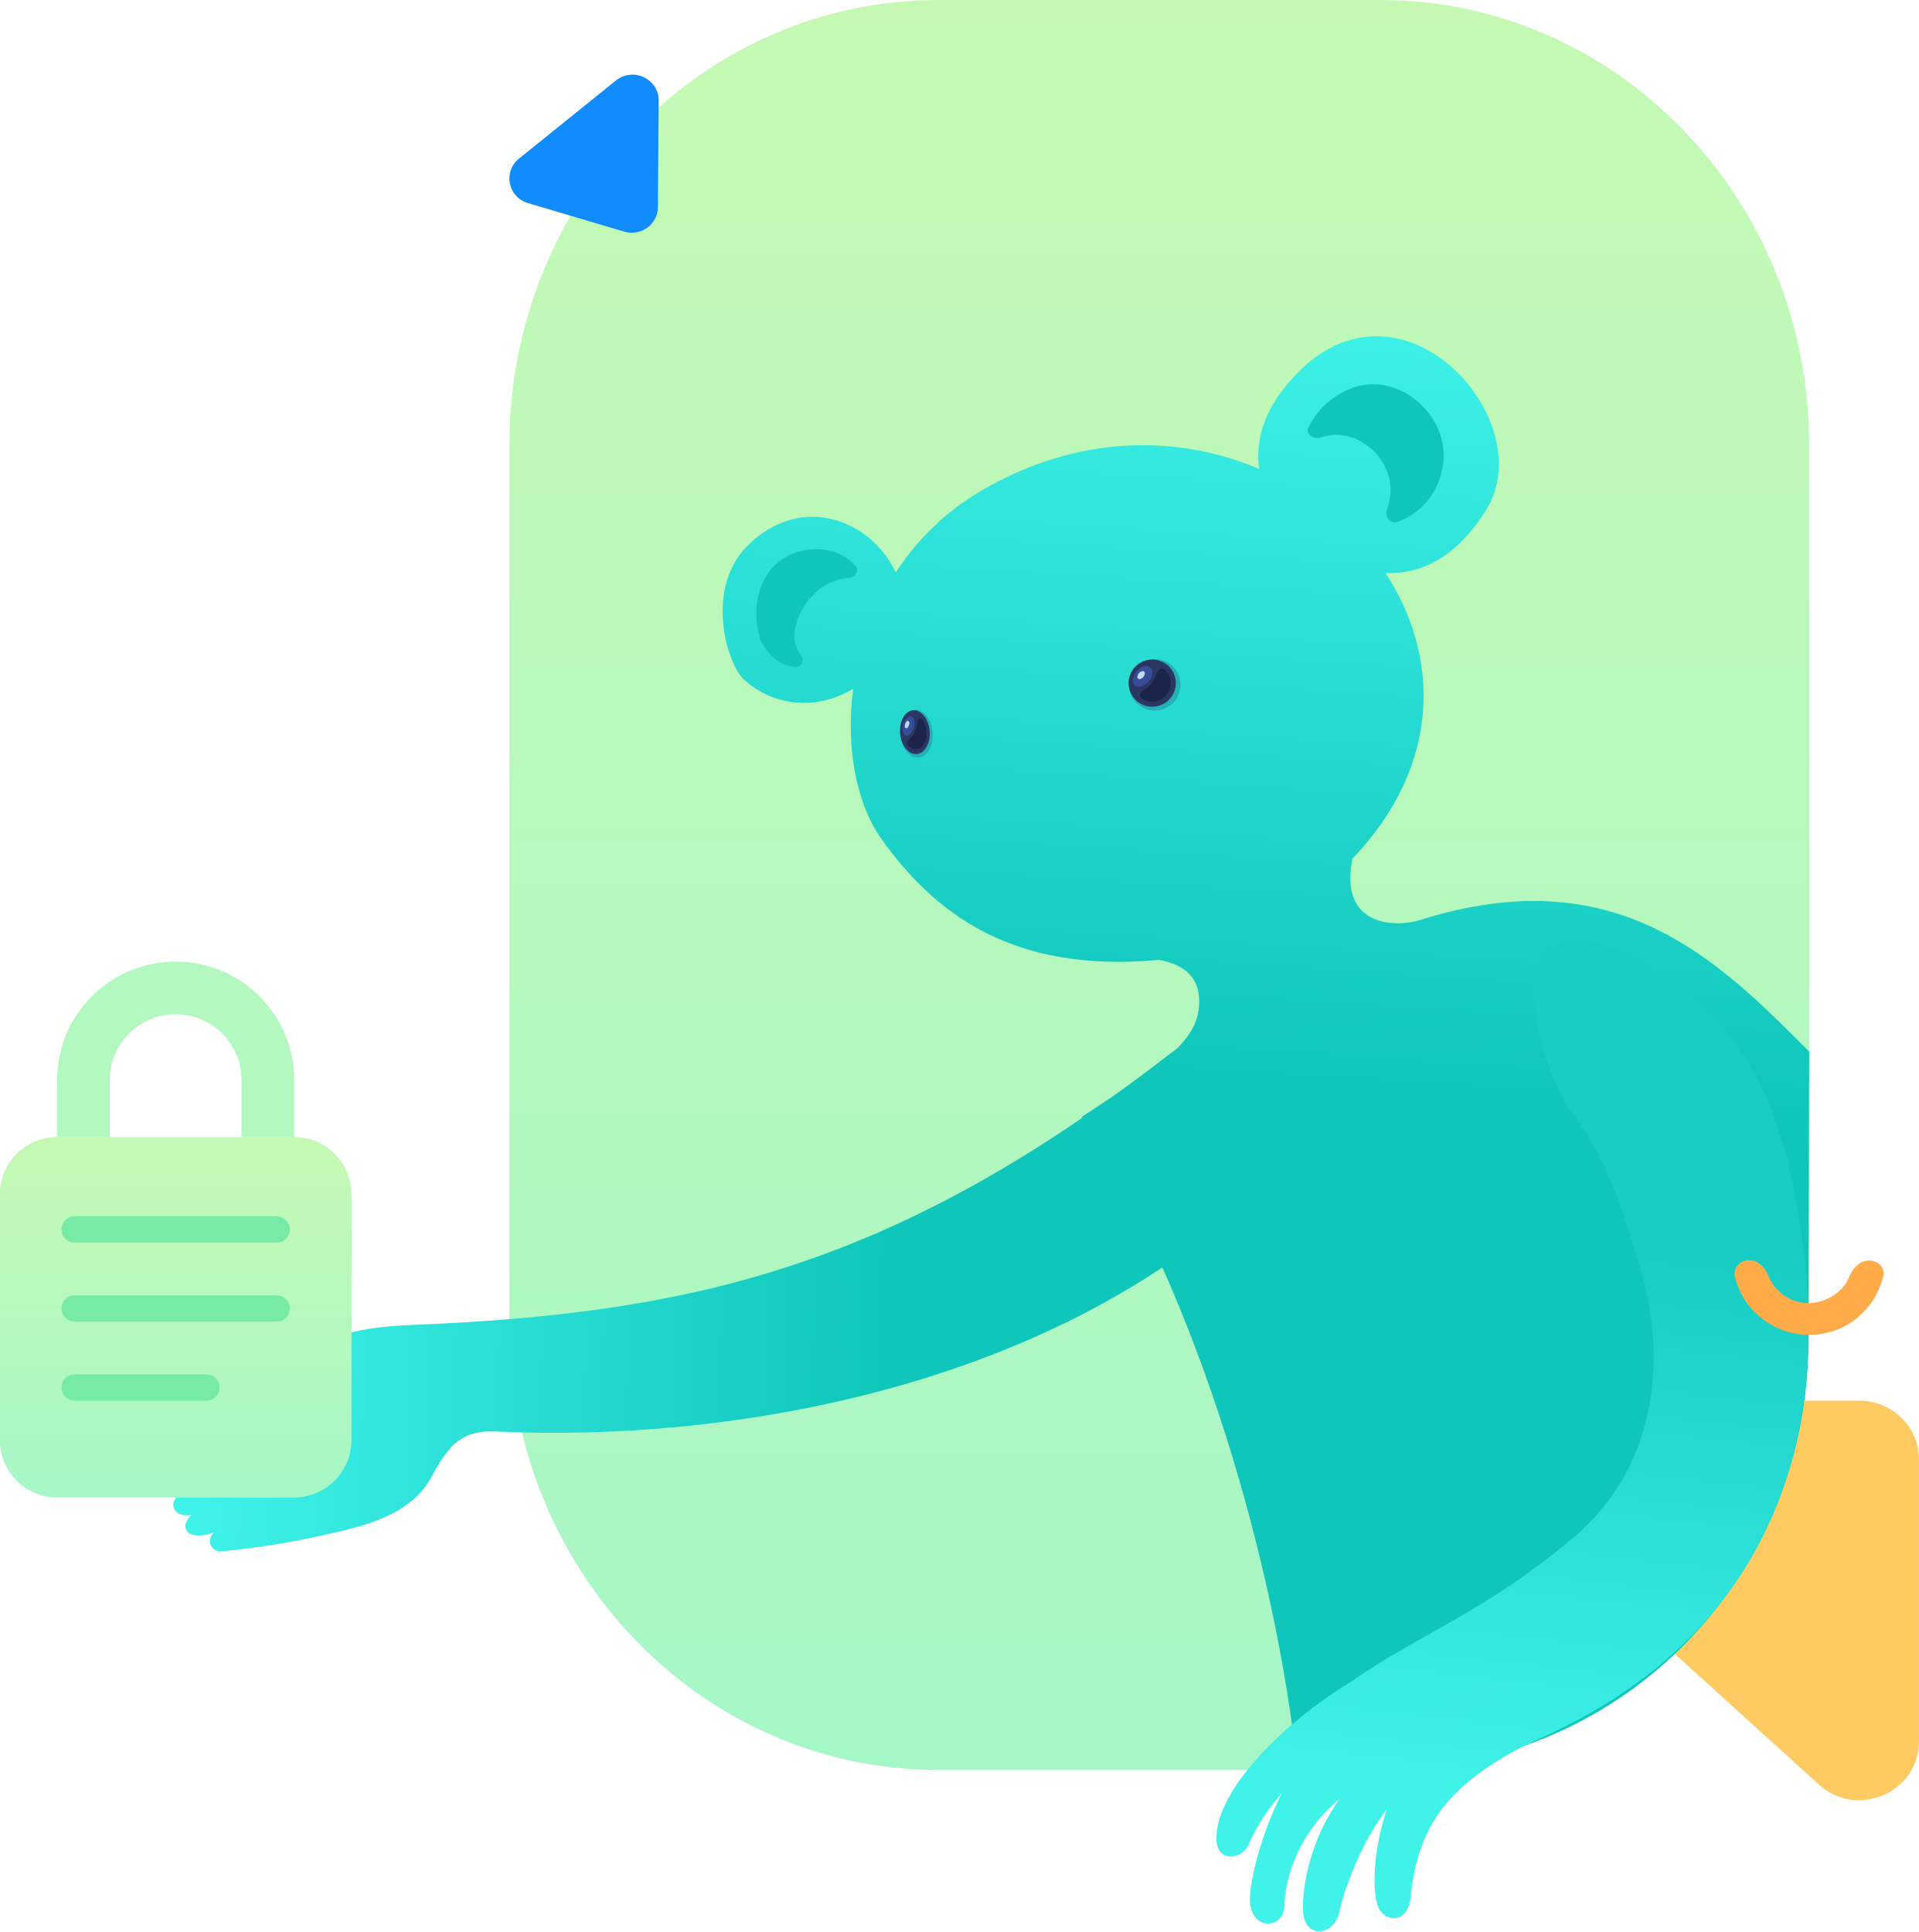
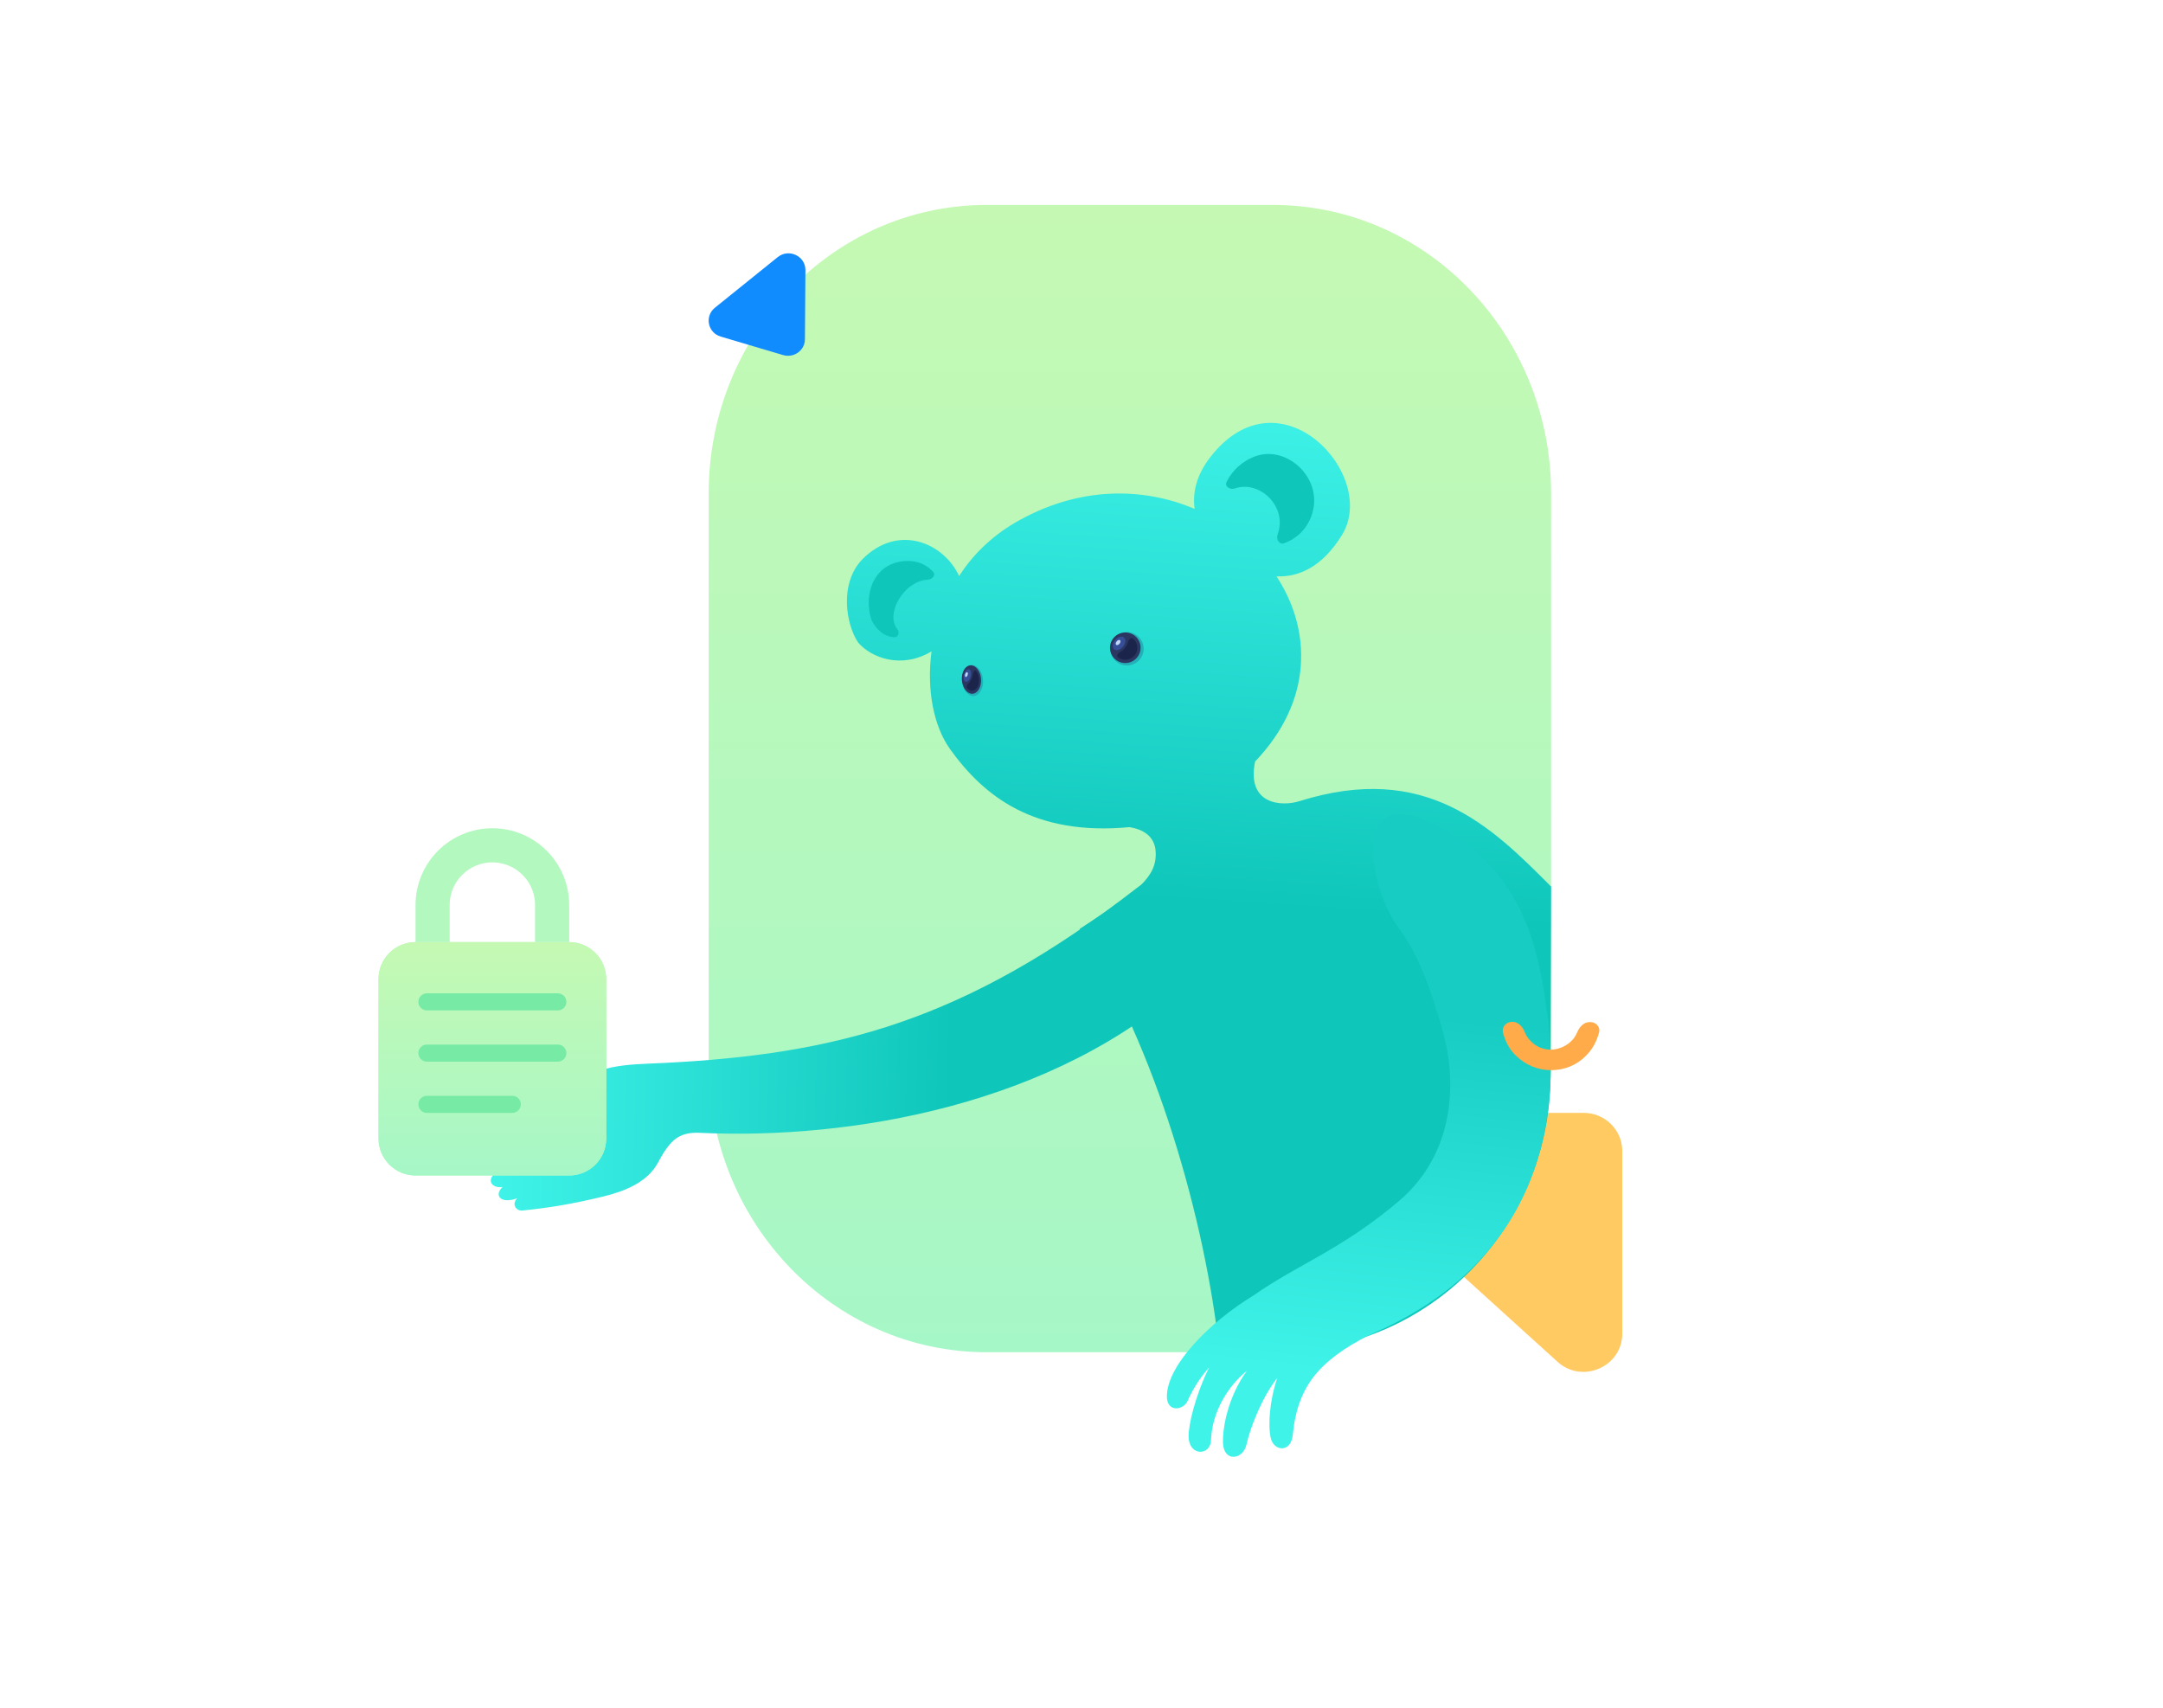
- <svg xmlns="http://www.w3.org/2000/svg" width="437" height="440" viewBox="0 0 437 440" fill="none">
-   <path d="M343.379 342.2C334.315 333.933 340.268 319 352.579 319L423.471 319C430.912 319 437 325 437 332.333L437 396.599C437 408.199 422.93 414.333 414.271 406.466L343.379 342.2Z" fill="#FFCA62" />
-   <path d="M116 101.4C116 45.4 159.7 0 213.7 0H314.3C368.3 0 412 45.4 412 101.4V301.7C412 357.7 368.3 403.1 314.3 403.1H213.7C159.7 403.1 116 357.7 116 301.7V101.4Z" fill="url(#paint0_linear)" />
-   <path d="M118.195 36.116C114.511 39.079 115.65 44.899 120.225 46.252L142.152 52.749C145.963 53.866 149.803 51.117 149.822 47.192L150 22.92C150.034 17.982 144.19 15.168 140.24 18.351L118.195 36.116Z" fill="#108CFF" />
-   <path d="M266.163 240.201C205.776 286.94 160.726 298.409 100.229 301.46C87.628 302.095 75.292 301.624 66.352 311.523C62.962 315.277 59.723 318.863 51.354 318.483C43.433 318.124 44.77 325.531 51.097 326.232C55.133 326.68 58.899 326.212 62.567 324.096C63.292 323.678 64.261 324.2 64.267 325.038C64.282 327.116 64.468 329.02 64.849 330.839C64.968 331.41 64.602 331.98 64.024 332.056C56.643 333.035 47.915 331.438 43.704 333.742C38.855 336.396 38.623 339.481 40.976 340.186C37.718 342.935 40.169 345.625 43.599 345.029C40.556 347.794 42.666 351.178 48.696 349.016C46.63 351.184 48.441 353.534 50.572 353.313C60.624 352.27 68 351.001 78.5 348.501C86.5 346.596 94.419 343.424 98.154 336.551C98.968 335.054 99.654 333.791 100.21 332.95L100.407 332.65C103.297 328.271 106.205 325.7 112.841 326.011C165.703 328.489 237.658 316.413 285.392 272.443C307.705 251.889 285.805 224.998 266.163 240.201Z" fill="url(#paint1_linear)" />
-   <path fill-rule="evenodd" clip-rule="evenodd" d="M338.5 116C331.431 127.418 323.174 130.798 315.518 130.498C327.826 149.291 328.46 174.141 307.993 195.555C304.873 210.867 317.502 211.387 323.5 209.5C368 195.501 391 218.358 412 239.501L411.793 306.071C411.629 358.78 369.803 402.143 317.099 402.839C309.414 402.94 302.085 403 295.5 403C290.5 356.501 273.055 295.5 246.353 254.368C247.395 253.682 248.407 253.018 249.388 252.374C265.867 241.562 273.66 236.449 273.055 227.164C272.701 221.719 268.581 219.406 263.898 218.605C230.287 221.766 212.629 207.719 200.751 191.106C195.071 183.162 192.517 170.328 194.305 156.85C183.672 163.23 173.113 159.055 168.535 153.785C164.294 147.552 161.742 133.039 170 124.5C182.639 111.765 198.601 118.743 203.986 130.369C208.703 123.116 215.167 116.603 223.619 111.669C245.601 98.836 268.414 98.997 286.744 106.801C285.971 101.241 287.311 95.006 292.18 88.704C316.629 57.061 351.533 94.951 338.5 116Z" fill="url(#paint2_linear)" />
-   <path d="M268.707 154.728C269.386 157.891 267.368 161.007 264.2 161.687C261.033 162.367 257.914 160.354 257.235 157.191C256.556 154.027 258.573 150.912 261.741 150.232C264.909 149.551 268.027 151.565 268.707 154.728Z" fill="#23B0B9" />
-   <path d="M267.646 154.455C268.268 157.354 266.419 160.21 263.516 160.833C260.613 161.456 257.755 159.611 257.132 156.712C256.51 153.813 258.359 150.958 261.262 150.334C264.165 149.711 267.023 151.556 267.646 154.455Z" fill="#2B3760" />
-   <path d="M261.915 151.975C262.68 152.611 262.528 154.055 261.576 155.2C260.623 156.345 259.232 156.757 258.467 156.121C257.702 155.485 257.854 154.042 258.806 152.897C259.758 151.752 261.15 151.339 261.915 151.975Z" fill="#364D98" />
-   <path d="M260.539 152.935C260.817 153.167 260.74 153.718 260.366 154.168C259.992 154.617 259.464 154.794 259.186 154.563C258.908 154.332 258.985 153.78 259.359 153.331C259.733 152.881 260.261 152.704 260.539 152.935Z" fill="#C3D8F8" />
-   <path d="M260.403 157.185C259.705 157.544 259.218 158.489 259.846 158.96C260.791 159.669 262.028 159.981 263.275 159.713C265.558 159.223 267.012 156.977 266.522 154.697C266.318 153.742 265.804 152.933 265.109 152.351C264.464 151.811 263.574 152.674 263.368 153.489C263.181 154.225 262.786 155.005 262.195 155.715C261.657 156.363 261.032 156.861 260.403 157.185Z" fill="#1B244A" />
-   <path d="M212.272 165.925C212.842 168.863 211.716 171.771 209.756 172.419C207.797 173.068 205.746 171.212 205.176 168.274C204.607 165.336 205.733 162.428 207.692 161.78C209.652 161.131 211.702 162.987 212.272 165.925Z" fill="#23B0B9" />
-   <path d="M211.593 165.677C212.116 168.37 211.083 171.034 209.288 171.629C207.492 172.223 205.613 170.522 205.09 167.83C204.568 165.137 205.6 162.472 207.396 161.878C209.192 161.283 211.071 162.984 211.593 165.677Z" fill="#2B3760" />
-   <path d="M207.878 163.398C208.388 163.985 208.358 165.329 207.811 166.398C207.265 167.468 206.409 167.858 205.9 167.271C205.39 166.683 205.42 165.34 205.967 164.271C206.513 163.201 207.369 162.81 207.878 163.398Z" fill="#364D98" />
-   <path d="M206.953 164.254C207.138 164.467 207.114 164.98 206.899 165.4C206.685 165.819 206.361 165.987 206.176 165.773C205.991 165.56 206.015 165.047 206.229 164.627C206.444 164.207 206.768 164.04 206.953 164.254Z" fill="#C3D8F8" />
-   <path d="M207.166 168.251C206.743 168.589 206.48 169.47 206.896 169.905C207.522 170.56 208.313 170.843 209.084 170.587C210.497 170.12 211.309 168.024 210.898 165.907C210.726 165.02 210.367 164.27 209.903 163.732C209.474 163.233 208.954 164.04 208.861 164.799C208.777 165.485 208.564 166.212 208.225 166.876C207.916 167.48 207.546 167.947 207.166 168.251Z" fill="#1B244A" />
-   <path d="M315.892 115.825C315.291 117.45 316.494 119.472 318.154 118.88C322.306 117.399 325.928 114.274 327.759 109.322C332.496 96.507 319.478 84.326 308.254 88.253C303.486 89.921 299.941 93.325 297.966 97.339C297.194 98.906 299.214 100.203 300.887 99.617C309.522 96.596 319.536 105.967 315.892 115.825Z" fill="#0FC6BB" />
-   <path d="M193.098 131.643C194.519 131.568 195.826 130.066 194.967 129.052C192.821 126.516 189.506 124.878 185.177 125.107C173.974 125.698 170.228 136.897 173.21 145.795C174.728 149.074 177.603 151.728 181.228 151.898C182.643 151.965 183.186 150.1 182.33 149.074C177.912 143.783 184.48 132.098 193.098 131.643Z" fill="#0FC6BB" />
-   <path d="M368.302 216.394C406.933 233.391 408.509 271.905 411.001 286.5C412.501 303.5 419 365.486 350.501 396C343.258 399.227 335.191 404.107 329.876 410.126C324.438 416.283 322.029 423.779 321.242 432.038C320.619 438.579 314.657 437.867 313.544 433.418C312.446 429.026 313.059 420.086 315.801 412.104C310.403 418.945 306.255 429.653 304.984 435.473C303.785 440.963 296.879 441.837 296.716 434.879C296.586 429.305 298.486 418.823 305.103 409.613C298.5 415 292.883 423.94 292.5 434C292.286 439.615 284.727 439.68 284.632 432.72C284.577 428.641 286.959 418.314 291.834 408.469C288.798 411.87 286.225 415.791 284.292 420.168C282.789 423.571 277.063 424.277 277.001 418.737C276.879 407.921 291.834 392.612 307.501 383.112C323.175 372.112 338.502 367 358.501 350C378.5 333 378.817 307.568 374.001 290.5C369.185 273.432 364.792 262.5 358.501 254.112C348.519 240.804 341.003 204.382 368.302 216.394Z" fill="url(#paint3_linear)" />
-   <rect y="259" width="80" height="82" rx="13" fill="#B3F8BF" />
-   <rect y="259" width="80" height="82" rx="13" fill="url(#paint4_linear)" />
-   <rect x="14" y="277" width="52" height="6" rx="3" fill="#77EAA6" />
-   <rect x="14" y="295" width="52" height="6" rx="3" fill="#77EAA6" />
-   <rect x="14" y="313" width="36" height="6" rx="3" fill="#77EAA6" />
-   <path d="M61 259V246C61 234.402 51.598 225 40 225C28.402 225 19 234.402 19 246V259" stroke="#B3F8BF" stroke-width="12" />
-   <path d="M398.362 287C396.262 287 394.662 288.7 395.062 290.7C395.862 293.8 397.362 296.8 399.762 299C403.062 302.2 407.362 304 411.962 304C416.562 304 420.962 302.3 424.162 299C426.562 296.7 428.062 293.8 428.862 290.7C429.362 288.7 427.662 287 425.562 287.1C423.462 287.1 421.962 288.8 421.162 290.7C420.662 291.9 419.962 293 418.962 293.9C417.062 295.7 414.562 296.7 411.962 296.8C409.362 296.8 406.762 295.8 404.962 293.9C403.962 293 403.262 291.9 402.762 290.7C402.062 288.7 400.362 287 398.362 287Z" fill="#FFAB49" />
+ <svg xmlns="http://www.w3.org/2000/svg" width="760" height="600" viewBox="0 0 760 600" fill="none">
+   <path d="M476.379 414.2C467.315 405.933 473.268 391 485.579 391L556.471 391C563.912 391 570 397 570 404.333L570 468.599C570 480.199 555.93 486.333 547.271 478.466L476.379 414.2Z" fill="#FFCA62" />
+   <path d="M249 173.4C249 117.4 292.7 72 346.7 72H447.3C501.3 72 545 117.4 545 173.4V373.7C545 429.7 501.3 475.1 447.3 475.1H346.7C292.7 475.1 249 429.7 249 373.7V173.4Z" fill="url(#paint0_linear)" />
+   <path d="M251.195 108.116C247.511 111.079 248.65 116.899 253.225 118.252L275.152 124.749C278.963 125.866 282.803 123.117 282.822 119.192L283 94.92C283.034 89.982 277.19 87.168 273.24 90.351L251.195 108.116Z" fill="#108CFF" />
+   <path d="M399.163 312.201C338.776 358.94 293.726 370.409 233.229 373.46C220.628 374.095 208.292 373.624 199.352 383.523C195.962 387.277 192.723 390.863 184.354 390.483C176.433 390.124 177.77 397.531 184.097 398.232C188.132 398.68 191.899 398.212 195.567 396.096C196.292 395.678 197.261 396.2 197.267 397.038C197.282 399.116 197.468 401.02 197.849 402.839C197.968 403.41 197.602 403.98 197.024 404.056C189.643 405.035 180.915 403.438 176.704 405.742C171.855 408.396 171.622 411.481 173.976 412.186C170.718 414.935 173.169 417.625 176.599 417.029C173.556 419.794 175.666 423.178 181.696 421.016C179.63 423.184 181.441 425.534 183.571 425.313C193.624 424.27 201 423.001 211.5 420.501C219.5 418.596 227.419 415.424 231.154 408.551C231.968 407.054 232.654 405.791 233.21 404.95L233.407 404.65C236.297 400.271 239.205 397.7 245.841 398.011C298.703 400.489 370.658 388.413 418.392 344.443C440.705 323.889 418.805 296.998 399.163 312.201Z" fill="url(#paint1_linear)" />
+   <path fill-rule="evenodd" clip-rule="evenodd" d="M471.5 188C464.431 199.418 456.174 202.798 448.518 202.498C460.826 221.291 461.46 246.141 440.993 267.555C437.873 282.867 450.502 283.387 456.5 281.5C501 267.501 524 290.358 545 311.501L544.793 378.071C544.629 430.78 502.803 474.143 450.099 474.839C442.414 474.94 435.085 475 428.5 475C423.5 428.501 406.055 367.5 379.353 326.368C380.395 325.682 381.407 325.018 382.388 324.374C398.867 313.562 406.66 308.449 406.055 299.164C405.701 293.719 401.581 291.406 396.898 290.605C363.287 293.766 345.629 279.719 333.751 263.106C328.071 255.162 325.517 242.328 327.305 228.85C316.672 235.23 306.113 231.055 301.535 225.785C297.294 219.552 294.742 205.039 303 196.5C315.639 183.765 331.601 190.743 336.986 202.369C341.703 195.116 348.167 188.603 356.619 183.669C378.601 170.836 401.414 170.997 419.744 178.801C418.971 173.241 420.311 167.006 425.18 160.704C449.629 129.061 484.533 166.951 471.5 188Z" fill="url(#paint2_linear)" />
+   <path d="M401.706 226.728C402.385 229.891 400.368 233.007 397.2 233.687C394.032 234.367 390.914 232.354 390.235 229.191C389.555 226.027 391.573 222.912 394.741 222.232C397.908 221.551 401.027 223.565 401.706 226.728Z" fill="#23B0B9" />
+   <path d="M400.645 226.455C401.268 229.354 399.419 232.21 396.516 232.833C393.612 233.456 390.754 231.611 390.132 228.712C389.509 225.813 391.358 222.958 394.262 222.334C397.165 221.711 400.023 223.556 400.645 226.455Z" fill="#2B3760" />
+   <path d="M394.915 223.975C395.68 224.611 395.528 226.055 394.576 227.2C393.623 228.345 392.232 228.757 391.467 228.121C390.702 227.485 390.854 226.042 391.806 224.897C392.758 223.752 394.15 223.339 394.915 223.975Z" fill="#364D98" />
+   <path d="M393.539 224.935C393.817 225.167 393.739 225.718 393.365 226.168C392.991 226.617 392.463 226.794 392.185 226.563C391.907 226.332 391.985 225.78 392.359 225.331C392.732 224.881 393.261 224.704 393.539 224.935Z" fill="#C3D8F8" />
+   <path d="M393.403 229.185C392.705 229.544 392.218 230.489 392.846 230.96C393.791 231.669 395.028 231.981 396.275 231.713C398.558 231.223 400.012 228.977 399.522 226.697C399.318 225.742 398.804 224.933 398.109 224.351C397.464 223.811 396.574 224.674 396.368 225.489C396.181 226.225 395.786 227.005 395.195 227.715C394.657 228.363 394.032 228.861 393.403 229.185Z" fill="#1B244A" />
+   <path d="M345.272 237.925C345.842 240.863 344.716 243.771 342.756 244.419C340.797 245.068 338.746 243.212 338.176 240.274C337.607 237.336 338.733 234.428 340.692 233.78C342.652 233.131 344.702 234.987 345.272 237.925Z" fill="#23B0B9" />
+   <path d="M344.593 237.677C345.116 240.37 344.083 243.034 342.288 243.629C340.492 244.223 338.613 242.522 338.09 239.83C337.568 237.137 338.6 234.472 340.396 233.878C342.192 233.283 344.071 234.984 344.593 237.677Z" fill="#2B3760" />
+   <path d="M340.878 235.398C341.388 235.985 341.358 237.329 340.811 238.398C340.265 239.468 339.409 239.858 338.9 239.271C338.39 238.683 338.42 237.34 338.967 236.271C339.513 235.201 340.369 234.81 340.878 235.398Z" fill="#364D98" />
+   <path d="M339.953 236.254C340.138 236.467 340.114 236.98 339.9 237.4C339.686 237.819 339.362 237.987 339.177 237.773C338.992 237.56 339.016 237.047 339.23 236.627C339.444 236.207 339.768 236.04 339.953 236.254Z" fill="#C3D8F8" />
+   <path d="M340.165 240.251C339.743 240.589 339.48 241.47 339.896 241.905C340.522 242.56 341.313 242.843 342.084 242.587C343.496 242.12 344.308 240.024 343.897 237.907C343.725 237.02 343.366 236.27 342.903 235.732C342.474 235.233 341.953 236.04 341.861 236.799C341.777 237.485 341.564 238.212 341.225 238.876C340.916 239.48 340.546 239.947 340.165 240.251Z" fill="#1B244A" />
+   <path d="M448.892 187.825C448.291 189.45 449.494 191.472 451.154 190.88C455.306 189.399 458.928 186.274 460.759 181.322C465.496 168.507 452.478 156.326 441.254 160.253C436.486 161.921 432.941 165.325 430.966 169.339C430.194 170.906 432.214 172.203 433.887 171.617C442.522 168.596 452.536 177.967 448.892 187.825Z" fill="#0FC6BB" />
+   <path d="M326.099 203.643C327.519 203.568 328.826 202.066 327.968 201.052C325.822 198.516 322.507 196.878 318.177 197.107C306.975 197.698 303.229 208.897 306.211 217.795C307.728 221.074 310.603 223.728 314.229 223.898C315.644 223.965 316.187 222.1 315.331 221.074C310.913 215.783 317.481 204.098 326.099 203.643Z" fill="#0FC6BB" />
+   <path d="M501.302 288.394C539.933 305.391 541.509 343.905 544.001 358.5C545.501 375.5 552 437.486 483.501 468C476.258 471.227 468.191 476.107 462.876 482.126C457.438 488.283 455.029 495.779 454.242 504.038C453.619 510.579 447.657 509.867 446.544 505.418C445.446 501.026 446.059 492.086 448.801 484.104C443.403 490.945 439.255 501.653 437.984 507.473C436.785 512.963 429.879 513.837 429.716 506.879C429.586 501.305 431.486 490.823 438.103 481.613C431.5 487 425.883 495.94 425.5 506C425.286 511.615 417.727 511.68 417.632 504.72C417.577 500.641 419.959 490.314 424.834 480.469C421.798 483.87 419.225 487.791 417.292 492.168C415.789 495.571 410.063 496.277 410.001 490.737C409.879 479.921 424.834 464.612 440.501 455.112C456.175 444.112 471.502 439 491.501 422C511.5 405 511.817 379.568 507.001 362.5C502.185 345.432 497.792 334.5 491.501 326.112C481.519 312.804 474.003 276.382 501.302 288.394Z" fill="url(#paint3_linear)" />
+   <rect x="133" y="331" width="80" height="82" rx="13" fill="#B3F8BF" />
+   <rect x="133" y="331" width="80" height="82" rx="13" fill="url(#paint4_linear)" />
+   <rect x="147" y="349" width="52" height="6" rx="3" fill="#77EAA6" />
+   <rect x="147" y="367" width="52" height="6" rx="3" fill="#77EAA6" />
+   <rect x="147" y="385" width="36" height="6" rx="3" fill="#77EAA6" />
+   <path d="M194 331V318C194 306.402 184.598 297 173 297C161.402 297 152 306.402 152 318V331" stroke="#B3F8BF" stroke-width="12" />
+   <path d="M531.362 359C529.262 359 527.662 360.7 528.062 362.7C528.862 365.8 530.362 368.8 532.762 371C536.062 374.2 540.362 376 544.962 376C549.562 376 553.962 374.3 557.162 371C559.562 368.7 561.062 365.8 561.862 362.7C562.362 360.7 560.662 359 558.562 359.1C556.462 359.1 554.962 360.8 554.162 362.7C553.662 363.9 552.962 365 551.962 365.9C550.062 367.7 547.562 368.7 544.962 368.8C542.362 368.8 539.762 367.8 537.962 365.9C536.962 365 536.262 363.9 535.762 362.7C535.062 360.7 533.362 359 531.362 359Z" fill="#FFAB49" />
  <defs>
-     <linearGradient id="paint0_linear" x1="243" y1="403" x2="243" y2="-1.20075e-06" gradientUnits="userSpaceOnUse">
+     <linearGradient id="paint0_linear" x1="376" y1="475" x2="376" y2="72" gradientUnits="userSpaceOnUse">
      <stop stop-color="#A6F7C7" />
      <stop offset="1" stop-color="#C5F9B3" />
    </linearGradient>
-     <linearGradient id="paint1_linear" x1="275" y1="338.012" x2="42.04" y2="332.097" gradientUnits="userSpaceOnUse">
+     <linearGradient id="paint1_linear" x1="408" y1="410.012" x2="175.04" y2="404.097" gradientUnits="userSpaceOnUse">
      <stop stop-color="#0FC6BB" />
      <stop offset="0.319" stop-color="#0FC6BB" />
      <stop offset="1" stop-color="#3FF3E9" />
    </linearGradient>
-     <linearGradient id="paint2_linear" x1="294.151" y1="64.727" x2="271.826" y2="401.386" gradientUnits="userSpaceOnUse">
+     <linearGradient id="paint2_linear" x1="427.151" y1="136.727" x2="404.826" y2="473.386" gradientUnits="userSpaceOnUse">
      <stop stop-color="#3FF3E9" />
      <stop offset="0.536" stop-color="#0FC6BB" />
    </linearGradient>
-     <linearGradient id="paint3_linear" x1="278.441" y1="214" x2="257.706" y2="401.883" gradientUnits="userSpaceOnUse">
+     <linearGradient id="paint3_linear" x1="411.441" y1="286" x2="390.706" y2="473.883" gradientUnits="userSpaceOnUse">
      <stop stop-color="#17CDC3" />
      <stop offset="0.319" stop-color="#17CDC3" />
      <stop offset="1" stop-color="#3FF3E9" />
    </linearGradient>
-     <linearGradient id="paint4_linear" x1="36.387" y1="340.98" x2="36.387" y2="259" gradientUnits="userSpaceOnUse">
+     <linearGradient id="paint4_linear" x1="169.387" y1="412.98" x2="169.387" y2="331" gradientUnits="userSpaceOnUse">
      <stop stop-color="#A6F7C7" />
      <stop offset="1" stop-color="#C5F9B3" />
    </linearGradient>
  </defs>
</svg>
